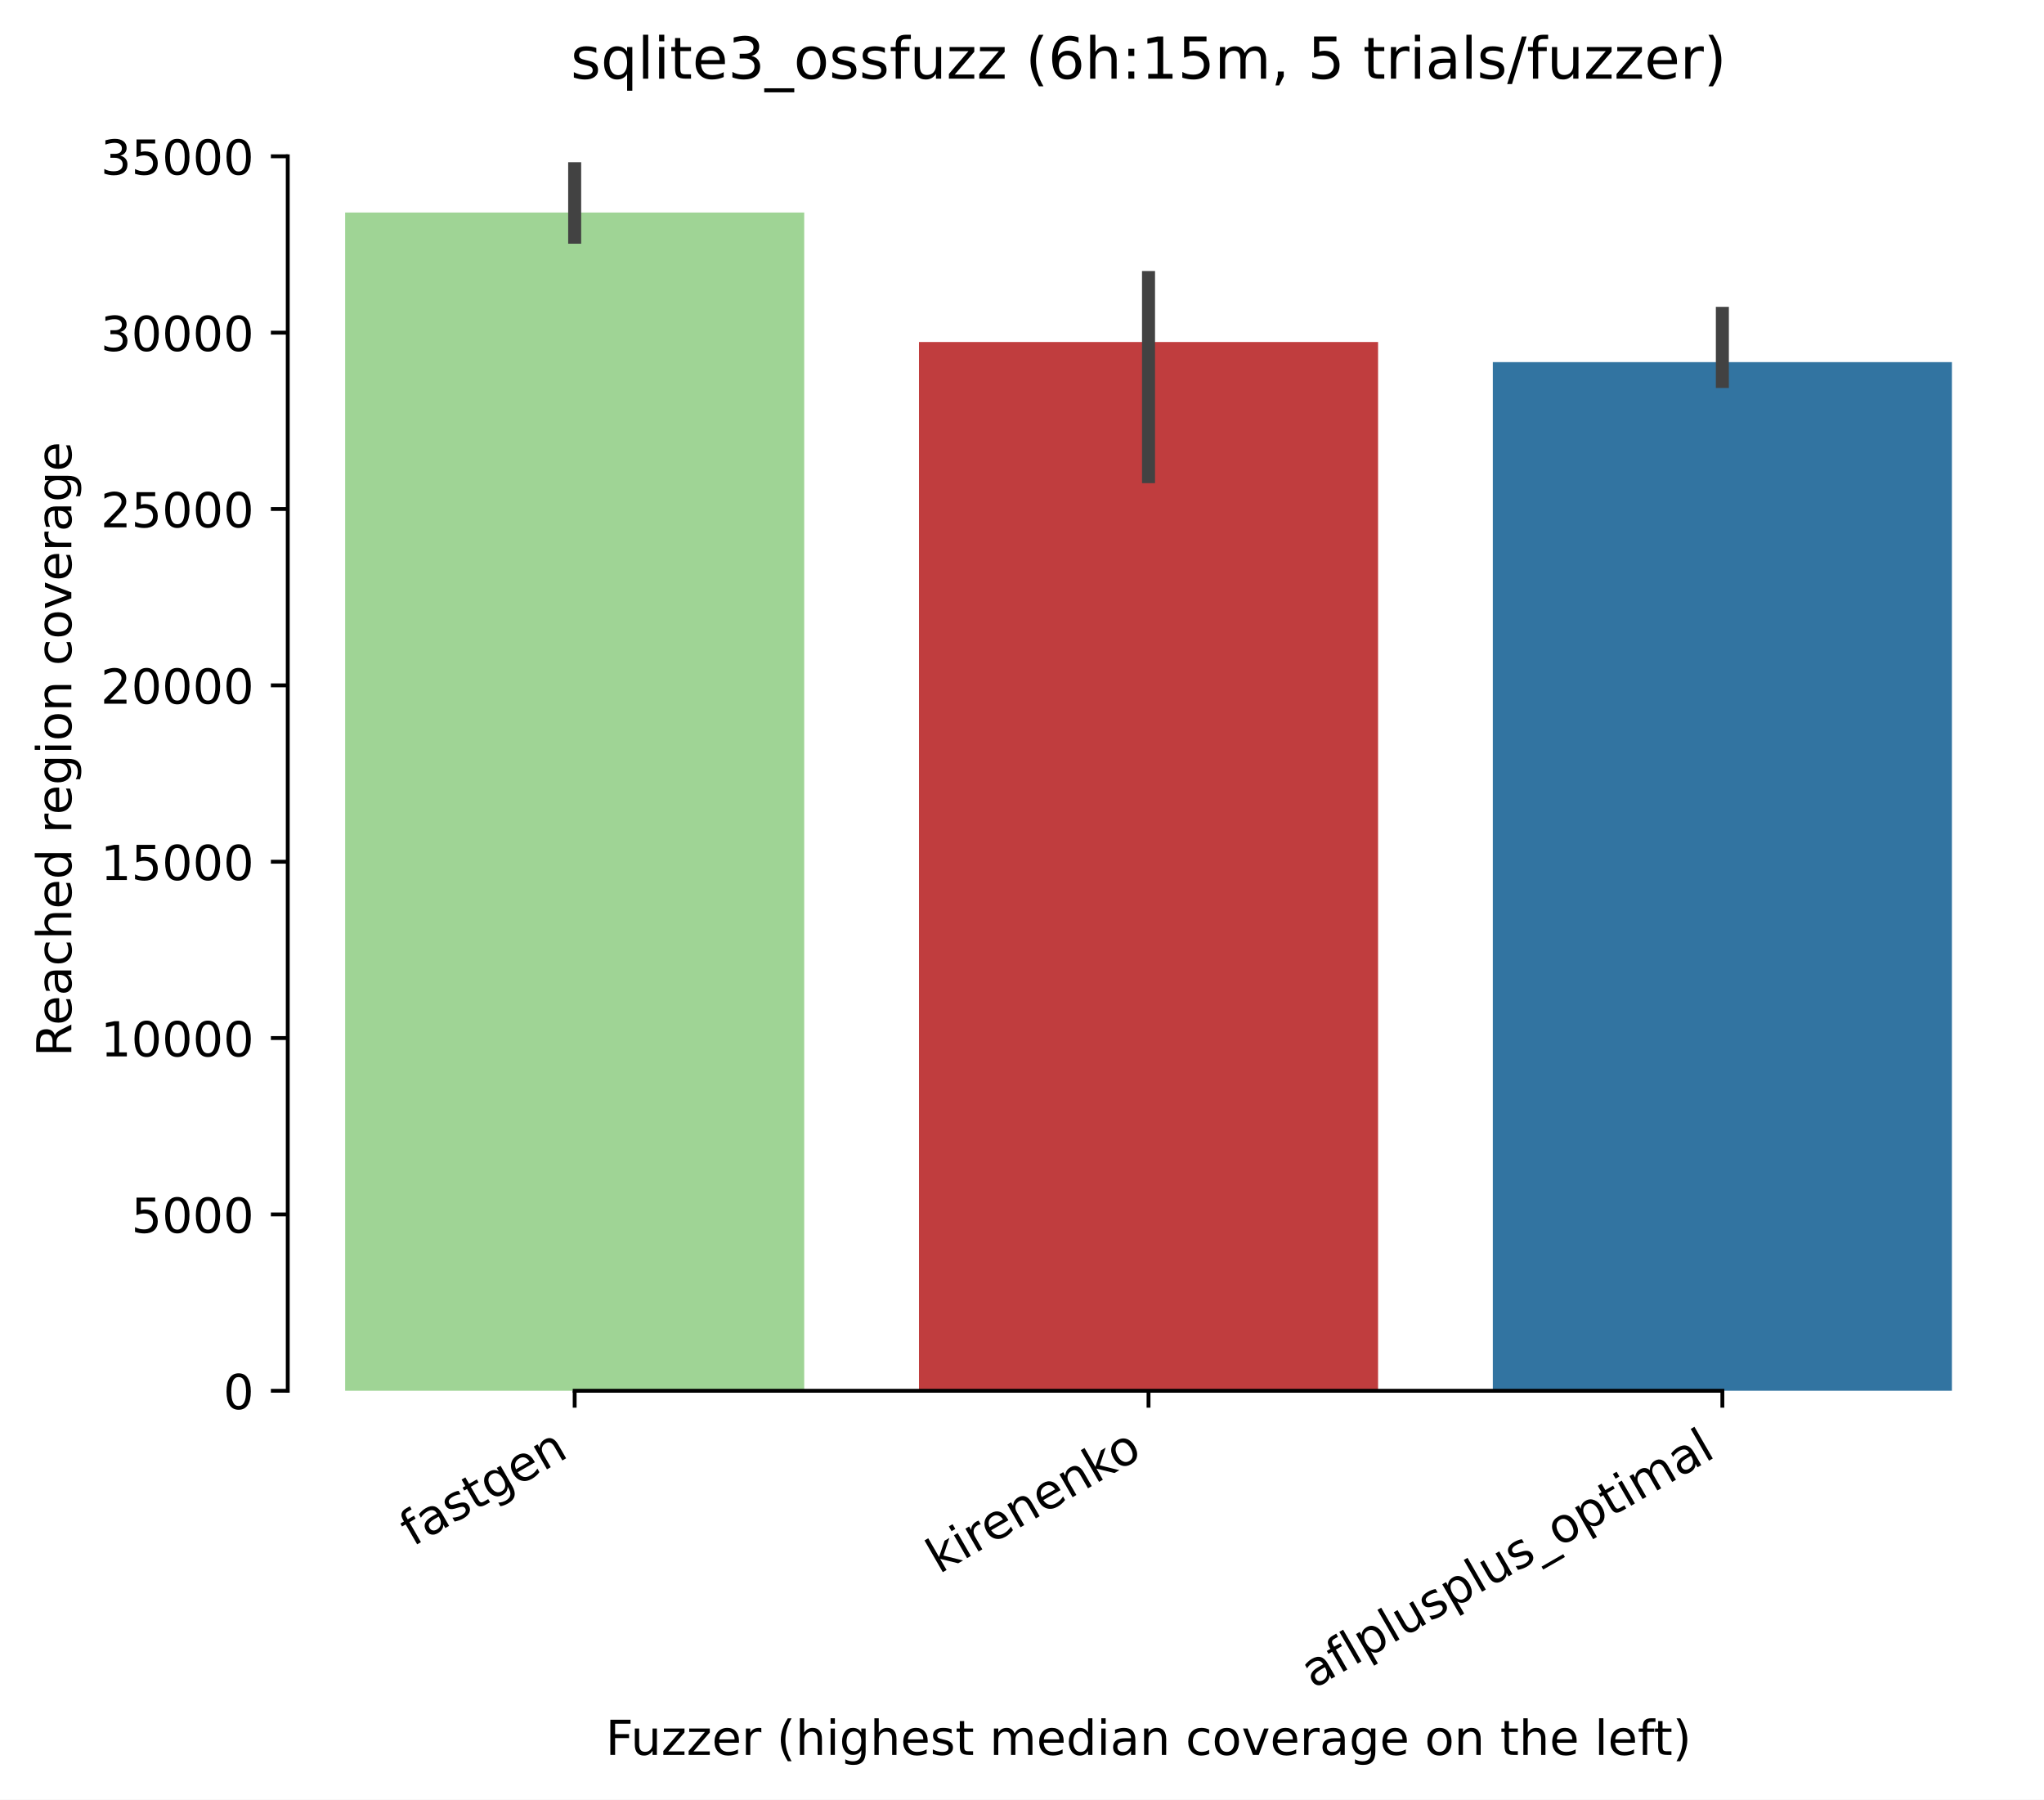
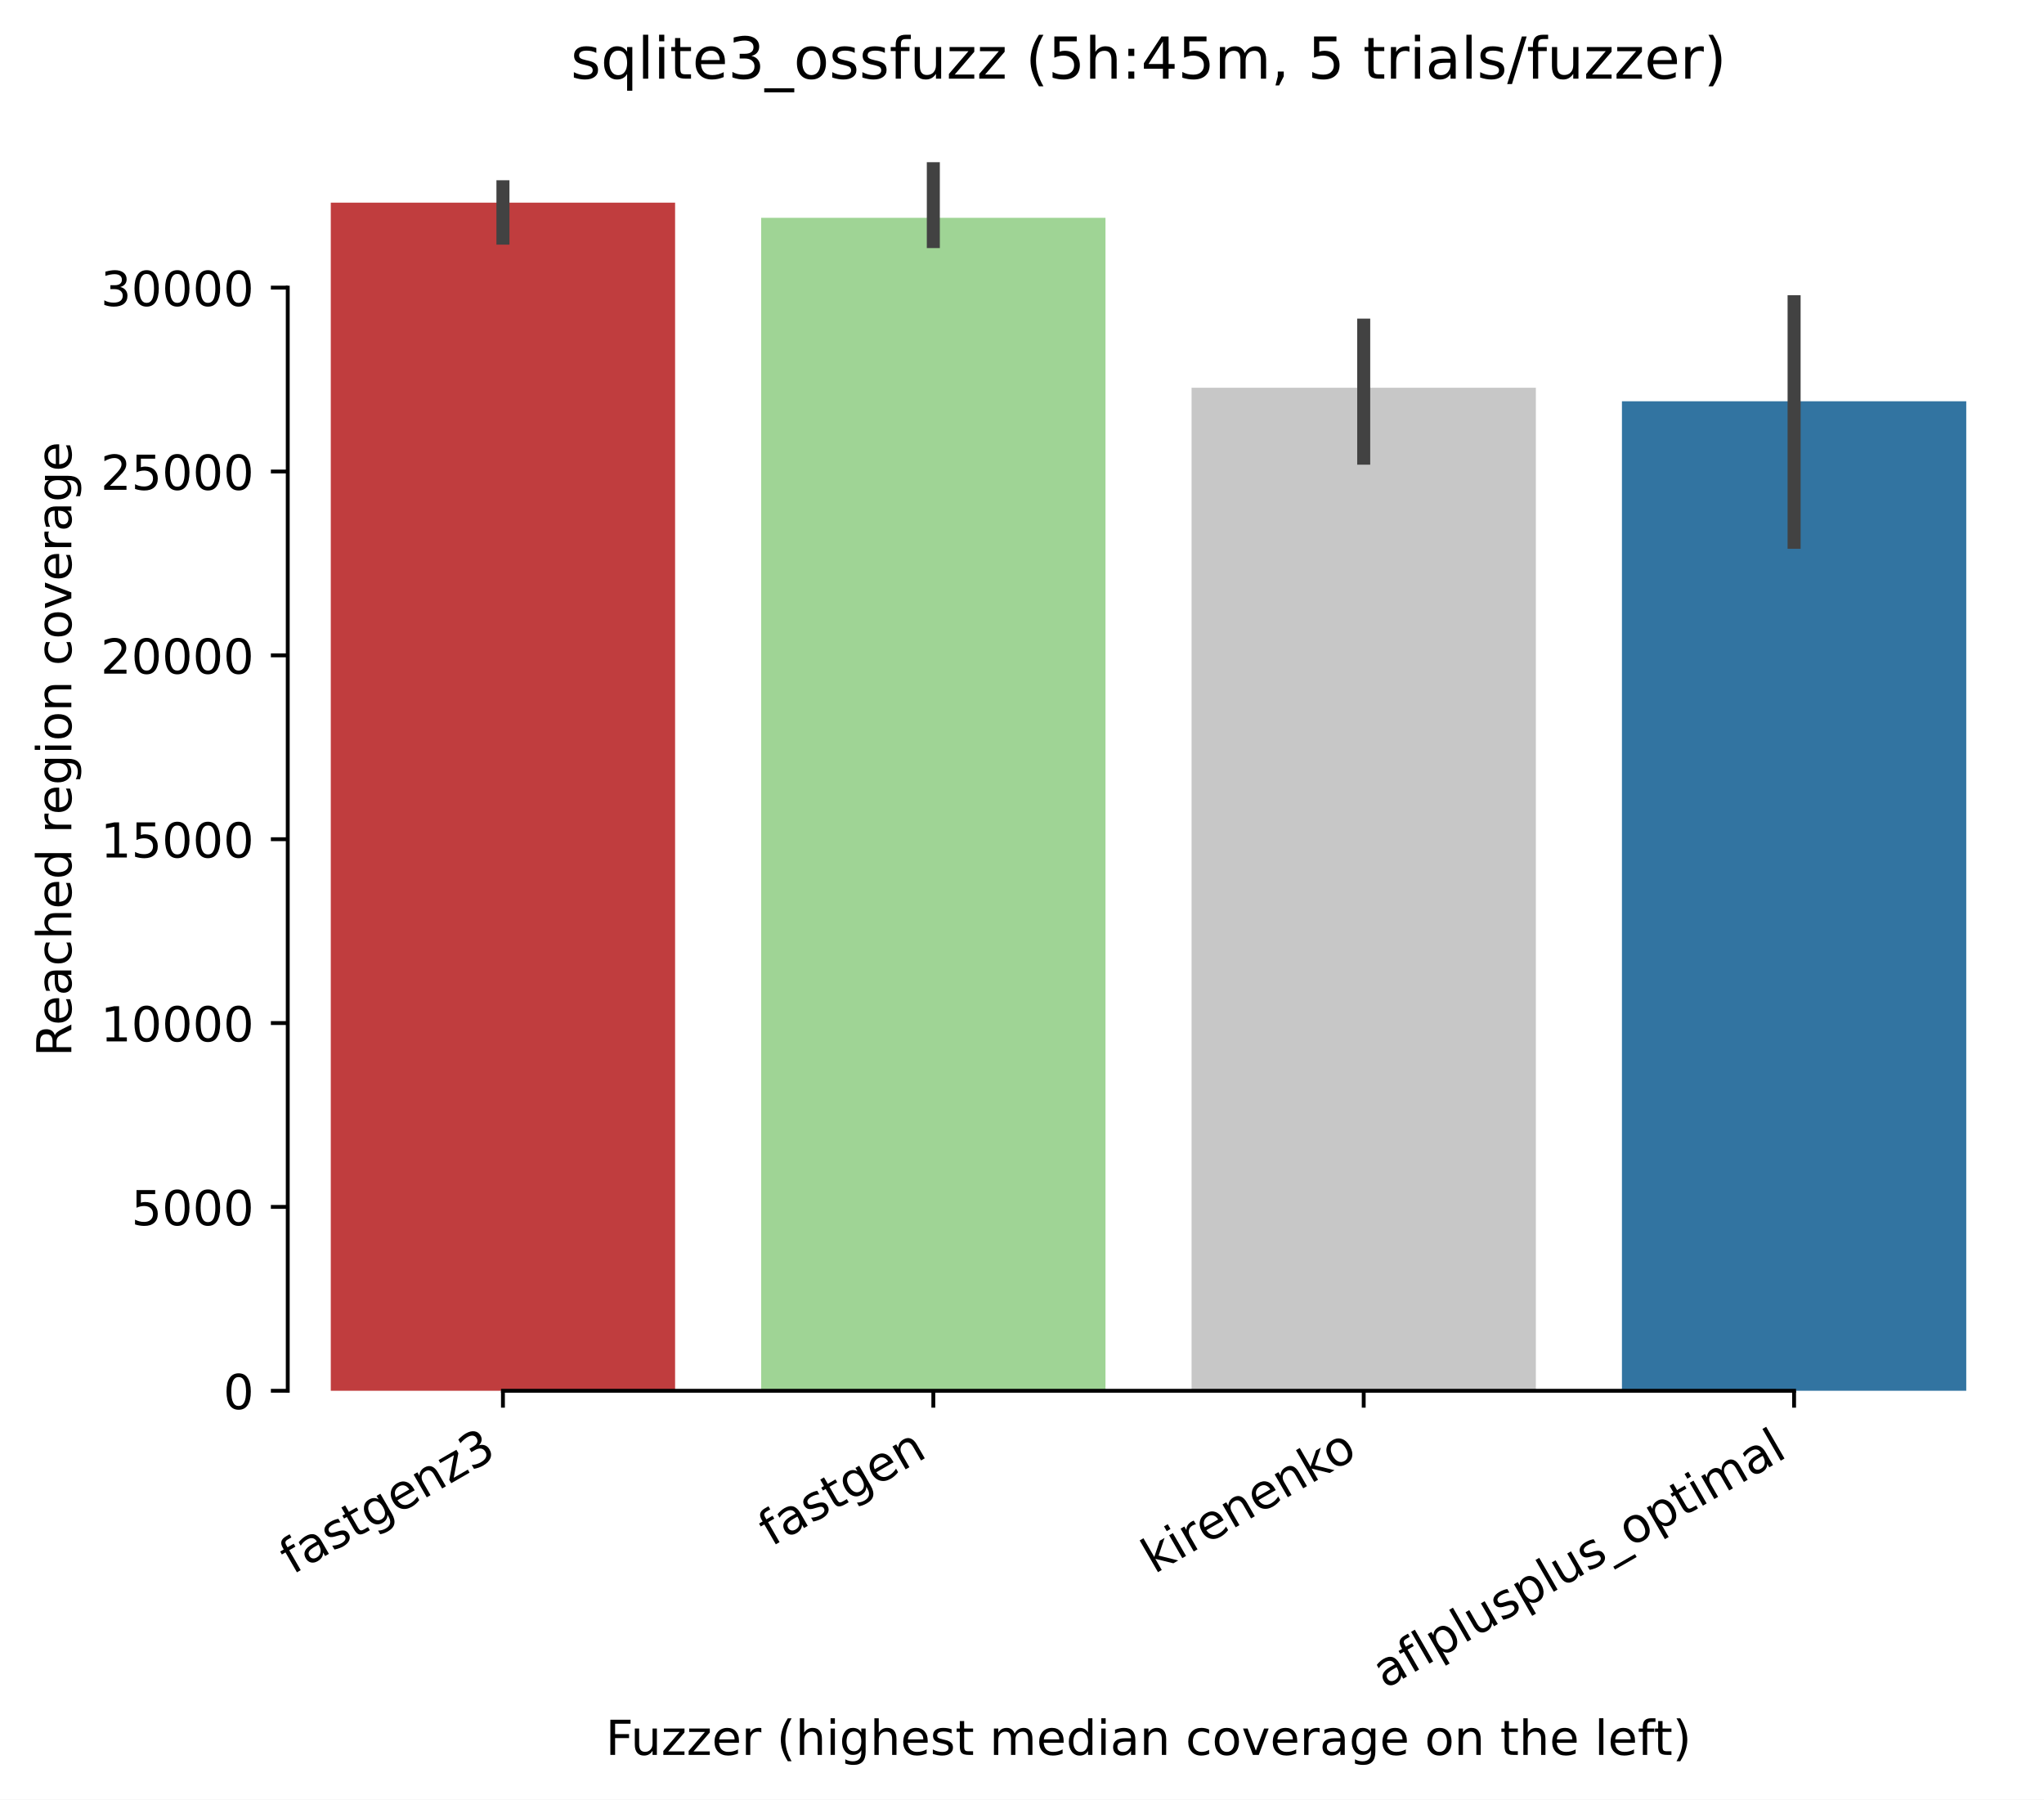
<svg xmlns="http://www.w3.org/2000/svg" xmlns:xlink="http://www.w3.org/1999/xlink" height="373.224pt" version="1.1" viewBox="0 0 424.011 373.224" width="424.011pt">
  <defs>
    <style type="text/css">*{stroke-linecap:butt;stroke-linejoin:round;}</style>
  </defs>
  <g id="figure_1">
    <g id="patch_1">
      <path d="M 0 373.224  L 424.011 373.224  L 424.011 -0  L 0 -0  z " style="fill:#ffffff;" />
    </g>
    <g id="axes_1">
      <g id="patch_2">
        <path d="M 59.691 288.43  L 416.811 288.43  L 416.811 22.318  L 59.691 22.318  z " style="fill:#ffffff;" />
      </g>
      <g id="patch_3">
-         <path clip-path="url(#p5f87b6c9c4)" d="M 71.595 288.43  L 166.827 288.43  L 166.827 44.075  L 71.595 44.075  z " style="fill:#9fd495;" />
+         <path clip-path="url(#p4cc5bc4ea1)" d="M 68.619 288.43  L 140.043 288.43  L 140.043 42.029  L 68.619 42.029  z " style="fill:#c03d3e;" />
      </g>
      <g id="patch_4">
-         <path clip-path="url(#p5f87b6c9c4)" d="M 190.635 288.43  L 285.867 288.43  L 285.867 70.927  L 190.635 70.927  z " style="fill:#c03d3e;" />
+         <path clip-path="url(#p4cc5bc4ea1)" d="M 157.899 288.43  L 229.323 288.43  L 229.323 45.171  L 157.899 45.171  z " style="fill:#9fd495;" />
      </g>
      <g id="patch_5">
-         <path clip-path="url(#p5f87b6c9c4)" d="M 309.675 288.43  L 404.907 288.43  L 404.907 75.104  L 309.675 75.104  z " style="fill:#3274a1;" />
+         <path clip-path="url(#p4cc5bc4ea1)" d="M 247.179 288.43  L 318.603 288.43  L 318.603 80.41  L 247.179 80.41  z " style="fill:#c7c7c7;" />
+       </g>
+       <g id="patch_6">
+         <path clip-path="url(#p4cc5bc4ea1)" d="M 336.459 288.43  L 407.883 288.43  L 407.883 83.216  L 336.459 83.216  z " style="fill:#3274a1;" />
      </g>
      <g id="matplotlib.axis_1">
        <g id="xtick_1">
          <g id="line2d_1">
            <defs>
-               <path d="M 0 0  L 0 3.5  " id="med7c448561" style="stroke:#000000;stroke-width:0.8;" />
+               <path d="M 0 0  L 0 3.5  " id="mc8af85be08" style="stroke:#000000;stroke-width:0.8;" />
            </defs>
            <g>
-               <use style="stroke:#000000;stroke-width:0.8;" x="119.211" xlink:href="#med7c448561" y="288.43" />
+               <use style="stroke:#000000;stroke-width:0.8;" x="104.331" xlink:href="#mc8af85be08" y="288.43" />
            </g>
          </g>
          <g id="text_1">
-             <g transform="translate(85.59334 320.8192)rotate(-30)scale(0.1 -0.1)">
+             <g transform="translate(60.65797 326.6246)rotate(-30)scale(0.1 -0.1)">
              <defs>
                <path d="M 37.109 75.984  L 37.109 68.5  L 28.516 68.5  Q 23.688 68.5 21.797 66.547  Q 19.922 64.594 19.922 59.516  L 19.922 54.688  L 34.719 54.688  L 34.719 47.703  L 19.922 47.703  L 19.922 0  L 10.891 0  L 10.891 47.703  L 2.297 47.703  L 2.297 54.688  L 10.891 54.688  L 10.891 58.5  Q 10.891 67.625 15.141 71.797  Q 19.391 75.984 28.609 75.984  z " id="DejaVuSans-102" />
                <path d="M 34.281 27.484  Q 23.391 27.484 19.188 25  Q 14.984 22.516 14.984 16.5  Q 14.984 11.719 18.141 8.906  Q 21.297 6.109 26.703 6.109  Q 34.188 6.109 38.703 11.406  Q 43.219 16.703 43.219 25.484  L 43.219 27.484  z M 52.203 31.203  L 52.203 0  L 43.219 0  L 43.219 8.297  Q 40.141 3.328 35.547 0.953  Q 30.953 -1.422 24.312 -1.422  Q 15.922 -1.422 10.953 3.297  Q 6 8.016 6 15.922  Q 6 25.141 12.172 29.828  Q 18.359 34.516 30.609 34.516  L 43.219 34.516  L 43.219 35.406  Q 43.219 41.609 39.141 45  Q 35.062 48.391 27.688 48.391  Q 23 48.391 18.547 47.266  Q 14.109 46.141 10.016 43.891  L 10.016 52.203  Q 14.938 54.109 19.578 55.047  Q 24.219 56 28.609 56  Q 40.484 56 46.344 49.844  Q 52.203 43.703 52.203 31.203  z " id="DejaVuSans-97" />
                <path d="M 44.281 53.078  L 44.281 44.578  Q 40.484 46.531 36.375 47.5  Q 32.281 48.484 27.875 48.484  Q 21.188 48.484 17.844 46.438  Q 14.5 44.391 14.5 40.281  Q 14.5 37.156 16.891 35.375  Q 19.281 33.594 26.516 31.984  L 29.594 31.297  Q 39.156 29.25 43.188 25.516  Q 47.219 21.781 47.219 15.094  Q 47.219 7.469 41.188 3.016  Q 35.156 -1.422 24.609 -1.422  Q 20.219 -1.422 15.453 -0.562  Q 10.688 0.297 5.422 2  L 5.422 11.281  Q 10.406 8.688 15.234 7.391  Q 20.062 6.109 24.812 6.109  Q 31.156 6.109 34.562 8.281  Q 37.984 10.453 37.984 14.406  Q 37.984 18.062 35.516 20.016  Q 33.062 21.969 24.703 23.781  L 21.578 24.516  Q 13.234 26.266 9.516 29.906  Q 5.812 33.547 5.812 39.891  Q 5.812 47.609 11.281 51.797  Q 16.75 56 26.812 56  Q 31.781 56 36.172 55.266  Q 40.578 54.547 44.281 53.078  z " id="DejaVuSans-115" />
                <path d="M 18.312 70.219  L 18.312 54.688  L 36.812 54.688  L 36.812 47.703  L 18.312 47.703  L 18.312 18.016  Q 18.312 11.328 20.141 9.422  Q 21.969 7.516 27.594 7.516  L 36.812 7.516  L 36.812 0  L 27.594 0  Q 17.188 0 13.234 3.875  Q 9.281 7.766 9.281 18.016  L 9.281 47.703  L 2.688 47.703  L 2.688 54.688  L 9.281 54.688  L 9.281 70.219  z " id="DejaVuSans-116" />
                <path d="M 45.406 27.984  Q 45.406 37.75 41.375 43.109  Q 37.359 48.484 30.078 48.484  Q 22.859 48.484 18.828 43.109  Q 14.797 37.75 14.797 27.984  Q 14.797 18.266 18.828 12.891  Q 22.859 7.516 30.078 7.516  Q 37.359 7.516 41.375 12.891  Q 45.406 18.266 45.406 27.984  z M 54.391 6.781  Q 54.391 -7.172 48.188 -13.984  Q 42 -20.797 29.203 -20.797  Q 24.469 -20.797 20.266 -20.094  Q 16.062 -19.391 12.109 -17.922  L 12.109 -9.188  Q 16.062 -11.328 19.922 -12.344  Q 23.781 -13.375 27.781 -13.375  Q 36.625 -13.375 41.016 -8.766  Q 45.406 -4.156 45.406 5.172  L 45.406 9.625  Q 42.625 4.781 38.281 2.391  Q 33.938 0 27.875 0  Q 17.828 0 11.672 7.656  Q 5.516 15.328 5.516 27.984  Q 5.516 40.672 11.672 48.328  Q 17.828 56 27.875 56  Q 33.938 56 38.281 53.609  Q 42.625 51.219 45.406 46.391  L 45.406 54.688  L 54.391 54.688  z " id="DejaVuSans-103" />
                <path d="M 56.203 29.594  L 56.203 25.203  L 14.891 25.203  Q 15.484 15.922 20.484 11.062  Q 25.484 6.203 34.422 6.203  Q 39.594 6.203 44.453 7.469  Q 49.312 8.734 54.109 11.281  L 54.109 2.781  Q 49.266 0.734 44.188 -0.344  Q 39.109 -1.422 33.891 -1.422  Q 20.797 -1.422 13.156 6.188  Q 5.516 13.812 5.516 26.812  Q 5.516 40.234 12.766 48.109  Q 20.016 56 32.328 56  Q 43.359 56 49.781 48.891  Q 56.203 41.797 56.203 29.594  z M 47.219 32.234  Q 47.125 39.594 43.094 43.984  Q 39.062 48.391 32.422 48.391  Q 24.906 48.391 20.391 44.141  Q 15.875 39.891 15.188 32.172  z " id="DejaVuSans-101" />
                <path d="M 54.891 33.016  L 54.891 0  L 45.906 0  L 45.906 32.719  Q 45.906 40.484 42.875 44.328  Q 39.844 48.188 33.797 48.188  Q 26.516 48.188 22.312 43.547  Q 18.109 38.922 18.109 30.906  L 18.109 0  L 9.078 0  L 9.078 54.688  L 18.109 54.688  L 18.109 46.188  Q 21.344 51.125 25.703 53.562  Q 30.078 56 35.797 56  Q 45.219 56 50.047 50.172  Q 54.891 44.344 54.891 33.016  z " id="DejaVuSans-110" />
+                 <path d="M 5.516 54.688  L 48.188 54.688  L 48.188 46.484  L 14.406 7.172  L 48.188 7.172  L 48.188 0  L 4.297 0  L 4.297 8.203  L 38.094 47.516  L 5.516 47.516  z " id="DejaVuSans-122" />
+                 <path d="M 40.578 39.312  Q 47.656 37.797 51.625 33  Q 55.609 28.219 55.609 21.188  Q 55.609 10.406 48.188 4.484  Q 40.766 -1.422 27.094 -1.422  Q 22.516 -1.422 17.656 -0.516  Q 12.797 0.391 7.625 2.203  L 7.625 11.719  Q 11.719 9.328 16.594 8.109  Q 21.484 6.891 26.812 6.891  Q 36.078 6.891 40.938 10.547  Q 45.797 14.203 45.797 21.188  Q 45.797 27.641 41.281 31.266  Q 36.766 34.906 28.719 34.906  L 20.219 34.906  L 20.219 43.016  L 29.109 43.016  Q 36.375 43.016 40.234 45.922  Q 44.094 48.828 44.094 54.297  Q 44.094 59.906 40.109 62.906  Q 36.141 65.922 28.719 65.922  Q 24.656 65.922 20.016 65.031  Q 15.375 64.156 9.812 62.312  L 9.812 71.094  Q 15.438 72.656 20.344 73.438  Q 25.25 74.219 29.594 74.219  Q 40.828 74.219 47.359 69.109  Q 53.906 64.016 53.906 55.328  Q 53.906 49.266 50.438 45.094  Q 46.969 40.922 40.578 39.312  z " id="DejaVuSans-51" />
              </defs>
              <use xlink:href="#DejaVuSans-102" />
              <use x="35.205" xlink:href="#DejaVuSans-97" />
              <use x="96.484" xlink:href="#DejaVuSans-115" />
              <use x="148.584" xlink:href="#DejaVuSans-116" />
              <use x="187.793" xlink:href="#DejaVuSans-103" />
              <use x="251.27" xlink:href="#DejaVuSans-101" />
              <use x="312.793" xlink:href="#DejaVuSans-110" />
+               <use x="376.172" xlink:href="#DejaVuSans-122" />
+               <use x="428.662" xlink:href="#DejaVuSans-51" />
            </g>
          </g>
        </g>
        <g id="xtick_2">
          <g id="line2d_2">
            <g>
-               <use style="stroke:#000000;stroke-width:0.8;" x="238.251" xlink:href="#med7c448561" y="288.43" />
+               <use style="stroke:#000000;stroke-width:0.8;" x="193.611" xlink:href="#mc8af85be08" y="288.43" />
            </g>
          </g>
          <g id="text_2">
-             <g transform="translate(194.7904 326.502)rotate(-30)scale(0.1 -0.1)">
+             <g transform="translate(159.9933 320.8192)rotate(-30)scale(0.1 -0.1)">
+               <use xlink:href="#DejaVuSans-102" />
+               <use x="35.205" xlink:href="#DejaVuSans-97" />
+               <use x="96.484" xlink:href="#DejaVuSans-115" />
+               <use x="148.584" xlink:href="#DejaVuSans-116" />
+               <use x="187.793" xlink:href="#DejaVuSans-103" />
+               <use x="251.27" xlink:href="#DejaVuSans-101" />
+               <use x="312.793" xlink:href="#DejaVuSans-110" />
+             </g>
+           </g>
+         </g>
+         <g id="xtick_3">
+           <g id="line2d_3">
+             <g>
+               <use style="stroke:#000000;stroke-width:0.8;" x="282.891" xlink:href="#mc8af85be08" y="288.43" />
+             </g>
+           </g>
+           <g id="text_3">
+             <g transform="translate(239.4304 326.502)rotate(-30)scale(0.1 -0.1)">
              <defs>
                <path d="M 9.078 75.984  L 18.109 75.984  L 18.109 31.109  L 44.922 54.688  L 56.391 54.688  L 27.391 29.109  L 57.625 0  L 45.906 0  L 18.109 26.703  L 18.109 0  L 9.078 0  z " id="DejaVuSans-107" />
                <path d="M 9.422 54.688  L 18.406 54.688  L 18.406 0  L 9.422 0  z M 9.422 75.984  L 18.406 75.984  L 18.406 64.594  L 9.422 64.594  z " id="DejaVuSans-105" />
                <path d="M 41.109 46.297  Q 39.594 47.172 37.812 47.578  Q 36.031 48 33.891 48  Q 26.266 48 22.188 43.047  Q 18.109 38.094 18.109 28.812  L 18.109 0  L 9.078 0  L 9.078 54.688  L 18.109 54.688  L 18.109 46.188  Q 20.953 51.172 25.484 53.578  Q 30.031 56 36.531 56  Q 37.453 56 38.578 55.875  Q 39.703 55.766 41.062 55.516  z " id="DejaVuSans-114" />
                <path d="M 30.609 48.391  Q 23.391 48.391 19.188 42.75  Q 14.984 37.109 14.984 27.297  Q 14.984 17.484 19.156 11.844  Q 23.344 6.203 30.609 6.203  Q 37.797 6.203 41.984 11.859  Q 46.188 17.531 46.188 27.297  Q 46.188 37.016 41.984 42.703  Q 37.797 48.391 30.609 48.391  z M 30.609 56  Q 42.328 56 49.016 48.375  Q 55.719 40.766 55.719 27.297  Q 55.719 13.875 49.016 6.219  Q 42.328 -1.422 30.609 -1.422  Q 18.844 -1.422 12.172 6.219  Q 5.516 13.875 5.516 27.297  Q 5.516 40.766 12.172 48.375  Q 18.844 56 30.609 56  z " id="DejaVuSans-111" />
              </defs>
              <use xlink:href="#DejaVuSans-107" />
              <use x="57.91" xlink:href="#DejaVuSans-105" />
              <use x="85.693" xlink:href="#DejaVuSans-114" />
              <use x="124.557" xlink:href="#DejaVuSans-101" />
              <use x="186.08" xlink:href="#DejaVuSans-110" />
              <use x="249.459" xlink:href="#DejaVuSans-101" />
              <use x="310.982" xlink:href="#DejaVuSans-110" />
              <use x="374.361" xlink:href="#DejaVuSans-107" />
              <use x="428.646" xlink:href="#DejaVuSans-111" />
            </g>
          </g>
        </g>
-         <g id="xtick_3">
-           <g id="line2d_3">
-             <g>
-               <use style="stroke:#000000;stroke-width:0.8;" x="357.291" xlink:href="#med7c448561" y="288.43" />
-             </g>
-           </g>
-           <g id="text_3">
-             <g transform="translate(272.4658 350.3035)rotate(-30)scale(0.1 -0.1)">
+         <g id="xtick_4">
+           <g id="line2d_4">
+             <g>
+               <use style="stroke:#000000;stroke-width:0.8;" x="372.171" xlink:href="#mc8af85be08" y="288.43" />
+             </g>
+           </g>
+           <g id="text_4">
+             <g transform="translate(287.3458 350.3035)rotate(-30)scale(0.1 -0.1)">
              <defs>
                <path d="M 9.422 75.984  L 18.406 75.984  L 18.406 0  L 9.422 0  z " id="DejaVuSans-108" />
                <path d="M 18.109 8.203  L 18.109 -20.797  L 9.078 -20.797  L 9.078 54.688  L 18.109 54.688  L 18.109 46.391  Q 20.953 51.266 25.266 53.625  Q 29.594 56 35.594 56  Q 45.562 56 51.781 48.094  Q 58.016 40.188 58.016 27.297  Q 58.016 14.406 51.781 6.484  Q 45.562 -1.422 35.594 -1.422  Q 29.594 -1.422 25.266 0.953  Q 20.953 3.328 18.109 8.203  z M 48.688 27.297  Q 48.688 37.203 44.609 42.844  Q 40.531 48.484 33.406 48.484  Q 26.266 48.484 22.188 42.844  Q 18.109 37.203 18.109 27.297  Q 18.109 17.391 22.188 11.75  Q 26.266 6.109 33.406 6.109  Q 40.531 6.109 44.609 11.75  Q 48.688 17.391 48.688 27.297  z " id="DejaVuSans-112" />
                <path d="M 8.5 21.578  L 8.5 54.688  L 17.484 54.688  L 17.484 21.922  Q 17.484 14.156 20.5 10.266  Q 23.531 6.391 29.594 6.391  Q 36.859 6.391 41.078 11.031  Q 45.312 15.672 45.312 23.688  L 45.312 54.688  L 54.297 54.688  L 54.297 0  L 45.312 0  L 45.312 8.406  Q 42.047 3.422 37.719 1  Q 33.406 -1.422 27.688 -1.422  Q 18.266 -1.422 13.375 4.438  Q 8.5 10.297 8.5 21.578  z M 31.109 56  z " id="DejaVuSans-117" />
                <path d="M 50.984 -16.609  L 50.984 -23.578  L -0.984 -23.578  L -0.984 -16.609  z " id="DejaVuSans-95" />
                <path d="M 52 44.188  Q 55.375 50.25 60.062 53.125  Q 64.75 56 71.094 56  Q 79.641 56 84.281 50.016  Q 88.922 44.047 88.922 33.016  L 88.922 0  L 79.891 0  L 79.891 32.719  Q 79.891 40.578 77.094 44.375  Q 74.312 48.188 68.609 48.188  Q 61.625 48.188 57.562 43.547  Q 53.516 38.922 53.516 30.906  L 53.516 0  L 44.484 0  L 44.484 32.719  Q 44.484 40.625 41.703 44.406  Q 38.922 48.188 33.109 48.188  Q 26.219 48.188 22.156 43.531  Q 18.109 38.875 18.109 30.906  L 18.109 0  L 9.078 0  L 9.078 54.688  L 18.109 54.688  L 18.109 46.188  Q 21.188 51.219 25.484 53.609  Q 29.781 56 35.688 56  Q 41.656 56 45.828 52.969  Q 50 49.953 52 44.188  z " id="DejaVuSans-109" />
              </defs>
              <use xlink:href="#DejaVuSans-97" />
              <use x="61.279" xlink:href="#DejaVuSans-102" />
              <use x="96.484" xlink:href="#DejaVuSans-108" />
              <use x="124.268" xlink:href="#DejaVuSans-112" />
              <use x="187.744" xlink:href="#DejaVuSans-108" />
              <use x="215.527" xlink:href="#DejaVuSans-117" />
              <use x="278.906" xlink:href="#DejaVuSans-115" />
              <use x="331.006" xlink:href="#DejaVuSans-112" />
              <use x="394.482" xlink:href="#DejaVuSans-108" />
              <use x="422.266" xlink:href="#DejaVuSans-117" />
              <use x="485.645" xlink:href="#DejaVuSans-115" />
              <use x="537.744" xlink:href="#DejaVuSans-95" />
              <use x="587.744" xlink:href="#DejaVuSans-111" />
              <use x="648.926" xlink:href="#DejaVuSans-112" />
              <use x="712.402" xlink:href="#DejaVuSans-116" />
              <use x="751.611" xlink:href="#DejaVuSans-105" />
              <use x="779.395" xlink:href="#DejaVuSans-109" />
              <use x="876.807" xlink:href="#DejaVuSans-97" />
              <use x="938.086" xlink:href="#DejaVuSans-108" />
            </g>
          </g>
        </g>
-         <g id="text_4">
+         <g id="text_5">
          <g transform="translate(125.6327 363.9439)scale(0.1 -0.1)">
            <defs>
              <path d="M 9.812 72.906  L 51.703 72.906  L 51.703 64.594  L 19.672 64.594  L 19.672 43.109  L 48.578 43.109  L 48.578 34.812  L 19.672 34.812  L 19.672 0  L 9.812 0  z " id="DejaVuSans-70" />
-               <path d="M 5.516 54.688  L 48.188 54.688  L 48.188 46.484  L 14.406 7.172  L 48.188 7.172  L 48.188 0  L 4.297 0  L 4.297 8.203  L 38.094 47.516  L 5.516 47.516  z " id="DejaVuSans-122" />
              <path id="DejaVuSans-32" />
              <path d="M 31 75.875  Q 24.469 64.656 21.281 53.656  Q 18.109 42.672 18.109 31.391  Q 18.109 20.125 21.312 9.062  Q 24.516 -2 31 -13.188  L 23.188 -13.188  Q 15.875 -1.703 12.234 9.375  Q 8.594 20.453 8.594 31.391  Q 8.594 42.281 12.203 53.312  Q 15.828 64.359 23.188 75.875  z " id="DejaVuSans-40" />
              <path d="M 54.891 33.016  L 54.891 0  L 45.906 0  L 45.906 32.719  Q 45.906 40.484 42.875 44.328  Q 39.844 48.188 33.797 48.188  Q 26.516 48.188 22.312 43.547  Q 18.109 38.922 18.109 30.906  L 18.109 0  L 9.078 0  L 9.078 75.984  L 18.109 75.984  L 18.109 46.188  Q 21.344 51.125 25.703 53.562  Q 30.078 56 35.797 56  Q 45.219 56 50.047 50.172  Q 54.891 44.344 54.891 33.016  z " id="DejaVuSans-104" />
              <path d="M 45.406 46.391  L 45.406 75.984  L 54.391 75.984  L 54.391 0  L 45.406 0  L 45.406 8.203  Q 42.578 3.328 38.25 0.953  Q 33.938 -1.422 27.875 -1.422  Q 17.969 -1.422 11.734 6.484  Q 5.516 14.406 5.516 27.297  Q 5.516 40.188 11.734 48.094  Q 17.969 56 27.875 56  Q 33.938 56 38.25 53.625  Q 42.578 51.266 45.406 46.391  z M 14.797 27.297  Q 14.797 17.391 18.875 11.75  Q 22.953 6.109 30.078 6.109  Q 37.203 6.109 41.297 11.75  Q 45.406 17.391 45.406 27.297  Q 45.406 37.203 41.297 42.844  Q 37.203 48.484 30.078 48.484  Q 22.953 48.484 18.875 42.844  Q 14.797 37.203 14.797 27.297  z " id="DejaVuSans-100" />
              <path d="M 48.781 52.594  L 48.781 44.188  Q 44.969 46.297 41.141 47.344  Q 37.312 48.391 33.406 48.391  Q 24.656 48.391 19.812 42.844  Q 14.984 37.312 14.984 27.297  Q 14.984 17.281 19.812 11.734  Q 24.656 6.203 33.406 6.203  Q 37.312 6.203 41.141 7.25  Q 44.969 8.297 48.781 10.406  L 48.781 2.094  Q 45.016 0.344 40.984 -0.531  Q 36.969 -1.422 32.422 -1.422  Q 20.062 -1.422 12.781 6.344  Q 5.516 14.109 5.516 27.297  Q 5.516 40.672 12.859 48.328  Q 20.219 56 33.016 56  Q 37.156 56 41.109 55.141  Q 45.062 54.297 48.781 52.594  z " id="DejaVuSans-99" />
              <path d="M 2.984 54.688  L 12.5 54.688  L 29.594 8.797  L 46.688 54.688  L 56.203 54.688  L 35.688 0  L 23.484 0  z " id="DejaVuSans-118" />
              <path d="M 8.016 75.875  L 15.828 75.875  Q 23.141 64.359 26.781 53.312  Q 30.422 42.281 30.422 31.391  Q 30.422 20.453 26.781 9.375  Q 23.141 -1.703 15.828 -13.188  L 8.016 -13.188  Q 14.5 -2 17.703 9.062  Q 20.906 20.125 20.906 31.391  Q 20.906 42.672 17.703 53.656  Q 14.5 64.656 8.016 75.875  z " id="DejaVuSans-41" />
            </defs>
            <use xlink:href="#DejaVuSans-70" />
            <use x="52.02" xlink:href="#DejaVuSans-117" />
            <use x="115.398" xlink:href="#DejaVuSans-122" />
            <use x="167.889" xlink:href="#DejaVuSans-122" />
            <use x="220.379" xlink:href="#DejaVuSans-101" />
            <use x="281.902" xlink:href="#DejaVuSans-114" />
            <use x="323.016" xlink:href="#DejaVuSans-32" />
            <use x="354.803" xlink:href="#DejaVuSans-40" />
            <use x="393.816" xlink:href="#DejaVuSans-104" />
            <use x="457.195" xlink:href="#DejaVuSans-105" />
            <use x="484.979" xlink:href="#DejaVuSans-103" />
            <use x="548.455" xlink:href="#DejaVuSans-104" />
            <use x="611.834" xlink:href="#DejaVuSans-101" />
            <use x="673.357" xlink:href="#DejaVuSans-115" />
            <use x="725.457" xlink:href="#DejaVuSans-116" />
            <use x="764.666" xlink:href="#DejaVuSans-32" />
            <use x="796.453" xlink:href="#DejaVuSans-109" />
            <use x="893.865" xlink:href="#DejaVuSans-101" />
            <use x="955.389" xlink:href="#DejaVuSans-100" />
            <use x="1018.865" xlink:href="#DejaVuSans-105" />
            <use x="1046.648" xlink:href="#DejaVuSans-97" />
            <use x="1107.928" xlink:href="#DejaVuSans-110" />
            <use x="1171.307" xlink:href="#DejaVuSans-32" />
            <use x="1203.094" xlink:href="#DejaVuSans-99" />
            <use x="1258.074" xlink:href="#DejaVuSans-111" />
            <use x="1319.256" xlink:href="#DejaVuSans-118" />
            <use x="1378.436" xlink:href="#DejaVuSans-101" />
            <use x="1439.959" xlink:href="#DejaVuSans-114" />
            <use x="1481.072" xlink:href="#DejaVuSans-97" />
            <use x="1542.352" xlink:href="#DejaVuSans-103" />
            <use x="1605.828" xlink:href="#DejaVuSans-101" />
            <use x="1667.352" xlink:href="#DejaVuSans-32" />
            <use x="1699.139" xlink:href="#DejaVuSans-111" />
            <use x="1760.32" xlink:href="#DejaVuSans-110" />
            <use x="1823.699" xlink:href="#DejaVuSans-32" />
            <use x="1855.486" xlink:href="#DejaVuSans-116" />
            <use x="1894.695" xlink:href="#DejaVuSans-104" />
            <use x="1958.074" xlink:href="#DejaVuSans-101" />
            <use x="2019.598" xlink:href="#DejaVuSans-32" />
            <use x="2051.385" xlink:href="#DejaVuSans-108" />
            <use x="2079.168" xlink:href="#DejaVuSans-101" />
            <use x="2140.691" xlink:href="#DejaVuSans-102" />
            <use x="2174.146" xlink:href="#DejaVuSans-116" />
            <use x="2213.355" xlink:href="#DejaVuSans-41" />
          </g>
        </g>
      </g>
      <g id="matplotlib.axis_2">
        <g id="ytick_1">
-           <g id="line2d_4">
+           <g id="line2d_5">
            <defs>
-               <path d="M 0 0  L -3.5 0  " id="mbc98097c33" style="stroke:#000000;stroke-width:0.8;" />
+               <path d="M 0 0  L -3.5 0  " id="m2554f0384c" style="stroke:#000000;stroke-width:0.8;" />
            </defs>
            <g>
-               <use style="stroke:#000000;stroke-width:0.8;" x="59.691" xlink:href="#mbc98097c33" y="288.43" />
-             </g>
-           </g>
-           <g id="text_5">
+               <use style="stroke:#000000;stroke-width:0.8;" x="59.691" xlink:href="#m2554f0384c" y="288.43" />
+             </g>
+           </g>
+           <g id="text_6">
            <g transform="translate(46.32812 292.2293)scale(0.1 -0.1)">
              <defs>
                <path d="M 31.781 66.406  Q 24.172 66.406 20.328 58.906  Q 16.5 51.422 16.5 36.375  Q 16.5 21.391 20.328 13.891  Q 24.172 6.391 31.781 6.391  Q 39.453 6.391 43.281 13.891  Q 47.125 21.391 47.125 36.375  Q 47.125 51.422 43.281 58.906  Q 39.453 66.406 31.781 66.406  z M 31.781 74.219  Q 44.047 74.219 50.516 64.516  Q 56.984 54.828 56.984 36.375  Q 56.984 17.969 50.516 8.266  Q 44.047 -1.422 31.781 -1.422  Q 19.531 -1.422 13.062 8.266  Q 6.594 17.969 6.594 36.375  Q 6.594 54.828 13.062 64.516  Q 19.531 74.219 31.781 74.219  z " id="DejaVuSans-48" />
              </defs>
              <use xlink:href="#DejaVuSans-48" />
            </g>
          </g>
        </g>
        <g id="ytick_2">
-           <g id="line2d_5">
-             <g>
-               <use style="stroke:#000000;stroke-width:0.8;" x="59.691" xlink:href="#mbc98097c33" y="251.857" />
-             </g>
-           </g>
-           <g id="text_6">
-             <g transform="translate(27.24063 255.6558)scale(0.1 -0.1)">
+           <g id="line2d_6">
+             <g>
+               <use style="stroke:#000000;stroke-width:0.8;" x="59.691" xlink:href="#m2554f0384c" y="250.3" />
+             </g>
+           </g>
+           <g id="text_7">
+             <g transform="translate(27.24063 254.0997)scale(0.1 -0.1)">
              <defs>
                <path d="M 10.797 72.906  L 49.516 72.906  L 49.516 64.594  L 19.828 64.594  L 19.828 46.734  Q 21.969 47.469 24.109 47.828  Q 26.266 48.188 28.422 48.188  Q 40.625 48.188 47.75 41.5  Q 54.891 34.812 54.891 23.391  Q 54.891 11.625 47.562 5.094  Q 40.234 -1.422 26.906 -1.422  Q 22.312 -1.422 17.547 -0.641  Q 12.797 0.141 7.719 1.703  L 7.719 11.625  Q 12.109 9.234 16.797 8.062  Q 21.484 6.891 26.703 6.891  Q 35.156 6.891 40.078 11.328  Q 45.016 15.766 45.016 23.391  Q 45.016 31 40.078 35.438  Q 35.156 39.891 26.703 39.891  Q 22.75 39.891 18.812 39.016  Q 14.891 38.141 10.797 36.281  z " id="DejaVuSans-53" />
              </defs>
              <use xlink:href="#DejaVuSans-53" />
              <use x="63.623" xlink:href="#DejaVuSans-48" />
              <use x="127.246" xlink:href="#DejaVuSans-48" />
              <use x="190.869" xlink:href="#DejaVuSans-48" />
            </g>
          </g>
        </g>
        <g id="ytick_3">
-           <g id="line2d_6">
-             <g>
-               <use style="stroke:#000000;stroke-width:0.8;" x="59.691" xlink:href="#mbc98097c33" y="215.283" />
-             </g>
-           </g>
-           <g id="text_7">
-             <g transform="translate(20.87813 219.0823)scale(0.1 -0.1)">
+           <g id="line2d_7">
+             <g>
+               <use style="stroke:#000000;stroke-width:0.8;" x="59.691" xlink:href="#m2554f0384c" y="212.171" />
+             </g>
+           </g>
+           <g id="text_8">
+             <g transform="translate(20.87813 215.9701)scale(0.1 -0.1)">
              <defs>
                <path d="M 12.406 8.297  L 28.516 8.297  L 28.516 63.922  L 10.984 60.406  L 10.984 69.391  L 28.422 72.906  L 38.281 72.906  L 38.281 8.297  L 54.391 8.297  L 54.391 0  L 12.406 0  z " id="DejaVuSans-49" />
              </defs>
              <use xlink:href="#DejaVuSans-49" />
              <use x="63.623" xlink:href="#DejaVuSans-48" />
              <use x="127.246" xlink:href="#DejaVuSans-48" />
              <use x="190.869" xlink:href="#DejaVuSans-48" />
              <use x="254.492" xlink:href="#DejaVuSans-48" />
            </g>
          </g>
        </g>
        <g id="ytick_4">
-           <g id="line2d_7">
-             <g>
-               <use style="stroke:#000000;stroke-width:0.8;" x="59.691" xlink:href="#mbc98097c33" y="178.71" />
-             </g>
-           </g>
-           <g id="text_8">
-             <g transform="translate(20.87813 182.5087)scale(0.1 -0.1)">
+           <g id="line2d_8">
+             <g>
+               <use style="stroke:#000000;stroke-width:0.8;" x="59.691" xlink:href="#m2554f0384c" y="174.041" />
+             </g>
+           </g>
+           <g id="text_9">
+             <g transform="translate(20.87813 177.8405)scale(0.1 -0.1)">
              <use xlink:href="#DejaVuSans-49" />
              <use x="63.623" xlink:href="#DejaVuSans-53" />
              <use x="127.246" xlink:href="#DejaVuSans-48" />
              <use x="190.869" xlink:href="#DejaVuSans-48" />
              <use x="254.492" xlink:href="#DejaVuSans-48" />
            </g>
          </g>
        </g>
        <g id="ytick_5">
-           <g id="line2d_8">
-             <g>
-               <use style="stroke:#000000;stroke-width:0.8;" x="59.691" xlink:href="#mbc98097c33" y="142.136" />
-             </g>
-           </g>
-           <g id="text_9">
-             <g transform="translate(20.87813 145.9352)scale(0.1 -0.1)">
+           <g id="line2d_9">
+             <g>
+               <use style="stroke:#000000;stroke-width:0.8;" x="59.691" xlink:href="#m2554f0384c" y="135.912" />
+             </g>
+           </g>
+           <g id="text_10">
+             <g transform="translate(20.87813 139.7108)scale(0.1 -0.1)">
              <defs>
                <path d="M 19.188 8.297  L 53.609 8.297  L 53.609 0  L 7.328 0  L 7.328 8.297  Q 12.938 14.109 22.625 23.891  Q 32.328 33.688 34.812 36.531  Q 39.547 41.844 41.422 45.531  Q 43.312 49.219 43.312 52.781  Q 43.312 58.594 39.234 62.25  Q 35.156 65.922 28.609 65.922  Q 23.969 65.922 18.812 64.312  Q 13.672 62.703 7.812 59.422  L 7.812 69.391  Q 13.766 71.781 18.938 73  Q 24.125 74.219 28.422 74.219  Q 39.75 74.219 46.484 68.547  Q 53.219 62.891 53.219 53.422  Q 53.219 48.922 51.531 44.891  Q 49.859 40.875 45.406 35.406  Q 44.188 33.984 37.641 27.219  Q 31.109 20.453 19.188 8.297  z " id="DejaVuSans-50" />
              </defs>
              <use xlink:href="#DejaVuSans-50" />
              <use x="63.623" xlink:href="#DejaVuSans-48" />
              <use x="127.246" xlink:href="#DejaVuSans-48" />
              <use x="190.869" xlink:href="#DejaVuSans-48" />
              <use x="254.492" xlink:href="#DejaVuSans-48" />
            </g>
          </g>
        </g>
        <g id="ytick_6">
-           <g id="line2d_9">
-             <g>
-               <use style="stroke:#000000;stroke-width:0.8;" x="59.691" xlink:href="#mbc98097c33" y="105.562" />
-             </g>
-           </g>
-           <g id="text_10">
-             <g transform="translate(20.87813 109.3616)scale(0.1 -0.1)">
+           <g id="line2d_10">
+             <g>
+               <use style="stroke:#000000;stroke-width:0.8;" x="59.691" xlink:href="#m2554f0384c" y="97.782" />
+             </g>
+           </g>
+           <g id="text_11">
+             <g transform="translate(20.87813 101.5812)scale(0.1 -0.1)">
              <use xlink:href="#DejaVuSans-50" />
              <use x="63.623" xlink:href="#DejaVuSans-53" />
              <use x="127.246" xlink:href="#DejaVuSans-48" />
              <use x="190.869" xlink:href="#DejaVuSans-48" />
              <use x="254.492" xlink:href="#DejaVuSans-48" />
            </g>
          </g>
        </g>
        <g id="ytick_7">
-           <g id="line2d_10">
-             <g>
-               <use style="stroke:#000000;stroke-width:0.8;" x="59.691" xlink:href="#mbc98097c33" y="68.989" />
-             </g>
-           </g>
-           <g id="text_11">
-             <g transform="translate(20.87813 72.78811)scale(0.1 -0.1)">
-               <defs>
-                 <path d="M 40.578 39.312  Q 47.656 37.797 51.625 33  Q 55.609 28.219 55.609 21.188  Q 55.609 10.406 48.188 4.484  Q 40.766 -1.422 27.094 -1.422  Q 22.516 -1.422 17.656 -0.516  Q 12.797 0.391 7.625 2.203  L 7.625 11.719  Q 11.719 9.328 16.594 8.109  Q 21.484 6.891 26.812 6.891  Q 36.078 6.891 40.938 10.547  Q 45.797 14.203 45.797 21.188  Q 45.797 27.641 41.281 31.266  Q 36.766 34.906 28.719 34.906  L 20.219 34.906  L 20.219 43.016  L 29.109 43.016  Q 36.375 43.016 40.234 45.922  Q 44.094 48.828 44.094 54.297  Q 44.094 59.906 40.109 62.906  Q 36.141 65.922 28.719 65.922  Q 24.656 65.922 20.016 65.031  Q 15.375 64.156 9.812 62.312  L 9.812 71.094  Q 15.438 72.656 20.344 73.438  Q 25.25 74.219 29.594 74.219  Q 40.828 74.219 47.359 69.109  Q 53.906 64.016 53.906 55.328  Q 53.906 49.266 50.438 45.094  Q 46.969 40.922 40.578 39.312  z " id="DejaVuSans-51" />
-               </defs>
+           <g id="line2d_11">
+             <g>
+               <use style="stroke:#000000;stroke-width:0.8;" x="59.691" xlink:href="#m2554f0384c" y="59.652" />
+             </g>
+           </g>
+           <g id="text_12">
+             <g transform="translate(20.87813 63.45159)scale(0.1 -0.1)">
              <use xlink:href="#DejaVuSans-51" />
              <use x="63.623" xlink:href="#DejaVuSans-48" />
-               <use x="127.246" xlink:href="#DejaVuSans-48" />
-               <use x="190.869" xlink:href="#DejaVuSans-48" />
-               <use x="254.492" xlink:href="#DejaVuSans-48" />
-             </g>
-           </g>
-         </g>
-         <g id="ytick_8">
-           <g id="line2d_11">
-             <g>
-               <use style="stroke:#000000;stroke-width:0.8;" x="59.691" xlink:href="#mbc98097c33" y="32.415" />
-             </g>
-           </g>
-           <g id="text_12">
-             <g transform="translate(20.87813 36.21457)scale(0.1 -0.1)">
-               <use xlink:href="#DejaVuSans-51" />
-               <use x="63.623" xlink:href="#DejaVuSans-53" />
              <use x="127.246" xlink:href="#DejaVuSans-48" />
              <use x="190.869" xlink:href="#DejaVuSans-48" />
              <use x="254.492" xlink:href="#DejaVuSans-48" />
            </g>
          </g>
        </g>
        <g id="text_13">
          <g transform="translate(14.79844 219.1366)rotate(-90)scale(0.1 -0.1)">
            <defs>
              <path d="M 44.391 34.188  Q 47.562 33.109 50.562 29.594  Q 53.562 26.078 56.594 19.922  L 66.609 0  L 56 0  L 46.688 18.703  Q 43.062 26.031 39.672 28.422  Q 36.281 30.812 30.422 30.812  L 19.672 30.812  L 19.672 0  L 9.812 0  L 9.812 72.906  L 32.078 72.906  Q 44.578 72.906 50.734 67.672  Q 56.891 62.453 56.891 51.906  Q 56.891 45.016 53.688 40.469  Q 50.484 35.938 44.391 34.188  z M 19.672 64.797  L 19.672 38.922  L 32.078 38.922  Q 39.203 38.922 42.844 42.219  Q 46.484 45.516 46.484 51.906  Q 46.484 58.297 42.844 61.547  Q 39.203 64.797 32.078 64.797  z " id="DejaVuSans-82" />
            </defs>
            <use xlink:href="#DejaVuSans-82" />
            <use x="64.982" xlink:href="#DejaVuSans-101" />
            <use x="126.506" xlink:href="#DejaVuSans-97" />
            <use x="187.785" xlink:href="#DejaVuSans-99" />
            <use x="242.766" xlink:href="#DejaVuSans-104" />
            <use x="306.145" xlink:href="#DejaVuSans-101" />
            <use x="367.668" xlink:href="#DejaVuSans-100" />
            <use x="431.145" xlink:href="#DejaVuSans-32" />
            <use x="462.932" xlink:href="#DejaVuSans-114" />
            <use x="501.795" xlink:href="#DejaVuSans-101" />
            <use x="563.318" xlink:href="#DejaVuSans-103" />
            <use x="626.795" xlink:href="#DejaVuSans-105" />
            <use x="654.578" xlink:href="#DejaVuSans-111" />
            <use x="715.76" xlink:href="#DejaVuSans-110" />
            <use x="779.139" xlink:href="#DejaVuSans-32" />
            <use x="810.926" xlink:href="#DejaVuSans-99" />
            <use x="865.906" xlink:href="#DejaVuSans-111" />
            <use x="927.088" xlink:href="#DejaVuSans-118" />
            <use x="986.268" xlink:href="#DejaVuSans-101" />
            <use x="1047.791" xlink:href="#DejaVuSans-114" />
            <use x="1088.904" xlink:href="#DejaVuSans-97" />
            <use x="1150.184" xlink:href="#DejaVuSans-103" />
            <use x="1213.66" xlink:href="#DejaVuSans-101" />
          </g>
        </g>
      </g>
      <g id="line2d_12">
-         <path clip-path="url(#p5f87b6c9c4)" d="M 119.211 49.188  L 119.211 34.99  " style="fill:none;stroke:#424242;stroke-linecap:square;stroke-width:2.7;" />
+         <path clip-path="url(#p4cc5bc4ea1)" d="M 104.331 49.388  L 104.331 38.734  " style="fill:none;stroke:#424242;stroke-linecap:square;stroke-width:2.7;" />
      </g>
      <g id="line2d_13">
-         <path clip-path="url(#p5f87b6c9c4)" d="M 238.251 98.848  L 238.251 57.556  " style="fill:none;stroke:#424242;stroke-linecap:square;stroke-width:2.7;" />
+         <path clip-path="url(#p4cc5bc4ea1)" d="M 193.611 50.097  L 193.611 34.99  " style="fill:none;stroke:#424242;stroke-linecap:square;stroke-width:2.7;" />
      </g>
      <g id="line2d_14">
-         <path clip-path="url(#p5f87b6c9c4)" d="M 357.291 79.105  L 357.291 64.988  " style="fill:none;stroke:#424242;stroke-linecap:square;stroke-width:2.7;" />
-       </g>
-       <g id="patch_6">
-         <path d="M 59.691 288.43  L 59.691 32.415  " style="fill:none;stroke:#000000;stroke-linecap:square;stroke-linejoin:miter;stroke-width:0.8;" />
+         <path clip-path="url(#p4cc5bc4ea1)" d="M 282.891 95.014  L 282.891 67.423  " style="fill:none;stroke:#424242;stroke-linecap:square;stroke-width:2.7;" />
+       </g>
+       <g id="line2d_15">
+         <path clip-path="url(#p4cc5bc4ea1)" d="M 372.171 112.47  L 372.171 62.573  " style="fill:none;stroke:#424242;stroke-linecap:square;stroke-width:2.7;" />
      </g>
      <g id="patch_7">
-         <path d="M 119.211 288.43  L 357.291 288.43  " style="fill:none;stroke:#000000;stroke-linecap:square;stroke-linejoin:miter;stroke-width:0.8;" />
+         <path d="M 59.691 288.43  L 59.691 59.652  " style="fill:none;stroke:#000000;stroke-linecap:square;stroke-linejoin:miter;stroke-width:0.8;" />
+       </g>
+       <g id="patch_8">
+         <path d="M 104.331 288.43  L 372.171 288.43  " style="fill:none;stroke:#000000;stroke-linecap:square;stroke-linejoin:miter;stroke-width:0.8;" />
      </g>
      <g id="text_14">
        <g transform="translate(118.3903 16.31812)scale(0.12 -0.12)">
          <defs>
            <path d="M 14.797 27.297  Q 14.797 17.391 18.875 11.75  Q 22.953 6.109 30.078 6.109  Q 37.203 6.109 41.297 11.75  Q 45.406 17.391 45.406 27.297  Q 45.406 37.203 41.297 42.844  Q 37.203 48.484 30.078 48.484  Q 22.953 48.484 18.875 42.844  Q 14.797 37.203 14.797 27.297  z M 45.406 8.203  Q 42.578 3.328 38.25 0.953  Q 33.938 -1.422 27.875 -1.422  Q 17.969 -1.422 11.734 6.484  Q 5.516 14.406 5.516 27.297  Q 5.516 40.188 11.734 48.094  Q 17.969 56 27.875 56  Q 33.938 56 38.25 53.625  Q 42.578 51.266 45.406 46.391  L 45.406 54.688  L 54.391 54.688  L 54.391 -20.797  L 45.406 -20.797  z " id="DejaVuSans-113" />
-             <path d="M 33.016 40.375  Q 26.375 40.375 22.484 35.828  Q 18.609 31.297 18.609 23.391  Q 18.609 15.531 22.484 10.953  Q 26.375 6.391 33.016 6.391  Q 39.656 6.391 43.531 10.953  Q 47.406 15.531 47.406 23.391  Q 47.406 31.297 43.531 35.828  Q 39.656 40.375 33.016 40.375  z M 52.594 71.297  L 52.594 62.312  Q 48.875 64.062 45.094 64.984  Q 41.312 65.922 37.594 65.922  Q 27.828 65.922 22.672 59.328  Q 17.531 52.734 16.797 39.406  Q 19.672 43.656 24.016 45.922  Q 28.375 48.188 33.594 48.188  Q 44.578 48.188 50.953 41.516  Q 57.328 34.859 57.328 23.391  Q 57.328 12.156 50.688 5.359  Q 44.047 -1.422 33.016 -1.422  Q 20.359 -1.422 13.672 8.266  Q 6.984 17.969 6.984 36.375  Q 6.984 53.656 15.188 63.938  Q 23.391 74.219 37.203 74.219  Q 40.922 74.219 44.703 73.484  Q 48.484 72.75 52.594 71.297  z " id="DejaVuSans-54" />
            <path d="M 11.719 12.406  L 22.016 12.406  L 22.016 0  L 11.719 0  z M 11.719 51.703  L 22.016 51.703  L 22.016 39.312  L 11.719 39.312  z " id="DejaVuSans-58" />
+             <path d="M 37.797 64.312  L 12.891 25.391  L 37.797 25.391  z M 35.203 72.906  L 47.609 72.906  L 47.609 25.391  L 58.016 25.391  L 58.016 17.188  L 47.609 17.188  L 47.609 0  L 37.797 0  L 37.797 17.188  L 4.891 17.188  L 4.891 26.703  z " id="DejaVuSans-52" />
            <path d="M 11.719 12.406  L 22.016 12.406  L 22.016 4  L 14.016 -11.625  L 7.719 -11.625  L 11.719 4  z " id="DejaVuSans-44" />
            <path d="M 25.391 72.906  L 33.688 72.906  L 8.297 -9.281  L 0 -9.281  z " id="DejaVuSans-47" />
          </defs>
          <use xlink:href="#DejaVuSans-115" />
          <use x="52.1" xlink:href="#DejaVuSans-113" />
          <use x="115.576" xlink:href="#DejaVuSans-108" />
          <use x="143.359" xlink:href="#DejaVuSans-105" />
          <use x="171.143" xlink:href="#DejaVuSans-116" />
          <use x="210.352" xlink:href="#DejaVuSans-101" />
          <use x="271.875" xlink:href="#DejaVuSans-51" />
          <use x="335.498" xlink:href="#DejaVuSans-95" />
          <use x="385.498" xlink:href="#DejaVuSans-111" />
          <use x="446.68" xlink:href="#DejaVuSans-115" />
          <use x="498.779" xlink:href="#DejaVuSans-115" />
          <use x="550.879" xlink:href="#DejaVuSans-102" />
          <use x="586.084" xlink:href="#DejaVuSans-117" />
          <use x="649.463" xlink:href="#DejaVuSans-122" />
          <use x="701.953" xlink:href="#DejaVuSans-122" />
          <use x="754.443" xlink:href="#DejaVuSans-32" />
          <use x="786.23" xlink:href="#DejaVuSans-40" />
-           <use x="825.244" xlink:href="#DejaVuSans-54" />
+           <use x="825.244" xlink:href="#DejaVuSans-53" />
          <use x="888.867" xlink:href="#DejaVuSans-104" />
          <use x="952.246" xlink:href="#DejaVuSans-58" />
-           <use x="985.938" xlink:href="#DejaVuSans-49" />
+           <use x="985.938" xlink:href="#DejaVuSans-52" />
          <use x="1049.561" xlink:href="#DejaVuSans-53" />
          <use x="1113.184" xlink:href="#DejaVuSans-109" />
          <use x="1210.596" xlink:href="#DejaVuSans-44" />
          <use x="1242.383" xlink:href="#DejaVuSans-32" />
          <use x="1274.17" xlink:href="#DejaVuSans-53" />
          <use x="1337.793" xlink:href="#DejaVuSans-32" />
          <use x="1369.58" xlink:href="#DejaVuSans-116" />
          <use x="1408.789" xlink:href="#DejaVuSans-114" />
          <use x="1449.902" xlink:href="#DejaVuSans-105" />
          <use x="1477.686" xlink:href="#DejaVuSans-97" />
          <use x="1538.965" xlink:href="#DejaVuSans-108" />
          <use x="1566.748" xlink:href="#DejaVuSans-115" />
          <use x="1618.848" xlink:href="#DejaVuSans-47" />
          <use x="1652.539" xlink:href="#DejaVuSans-102" />
          <use x="1687.744" xlink:href="#DejaVuSans-117" />
          <use x="1751.123" xlink:href="#DejaVuSans-122" />
          <use x="1803.613" xlink:href="#DejaVuSans-122" />
          <use x="1856.104" xlink:href="#DejaVuSans-101" />
          <use x="1917.627" xlink:href="#DejaVuSans-114" />
          <use x="1958.74" xlink:href="#DejaVuSans-41" />
        </g>
      </g>
    </g>
  </g>
  <defs>
-     <clipPath id="p5f87b6c9c4">
+     <clipPath id="p4cc5bc4ea1">
      <rect height="266.112" width="357.12" x="59.691" y="22.318" />
    </clipPath>
  </defs>
</svg>
